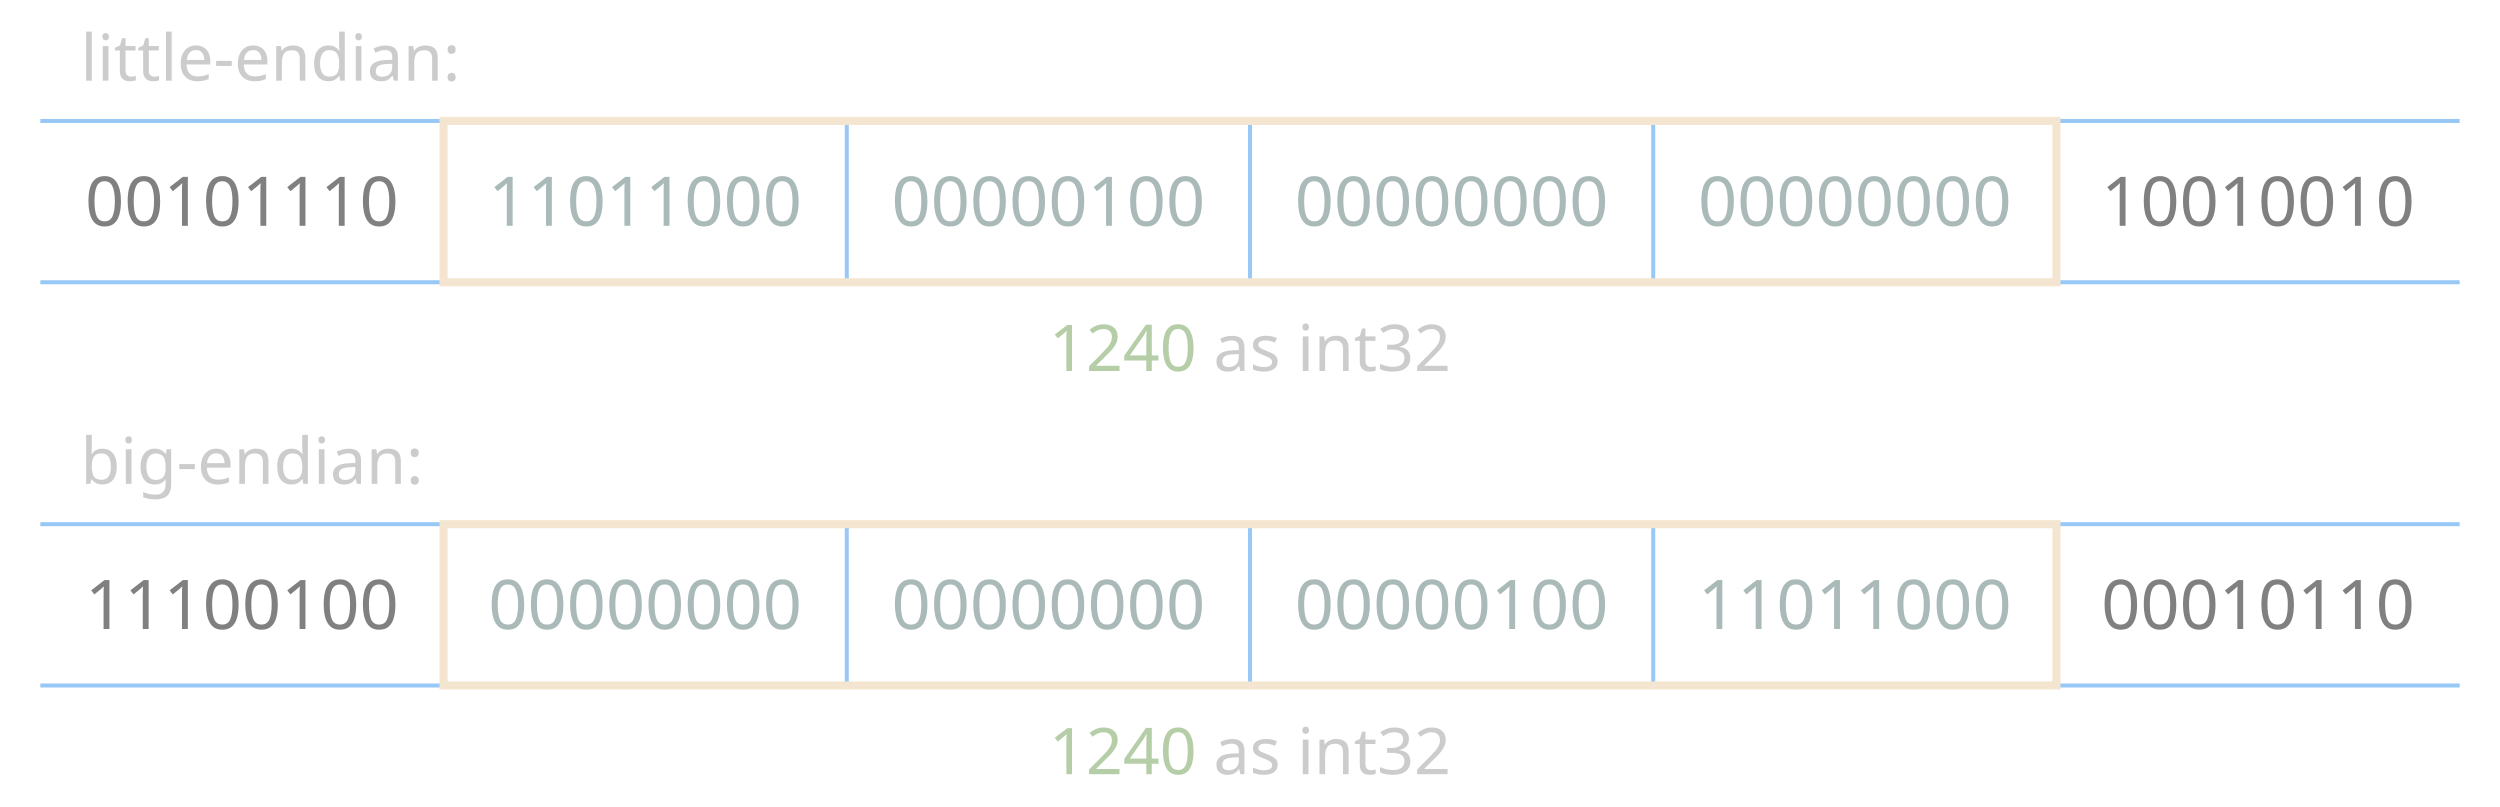
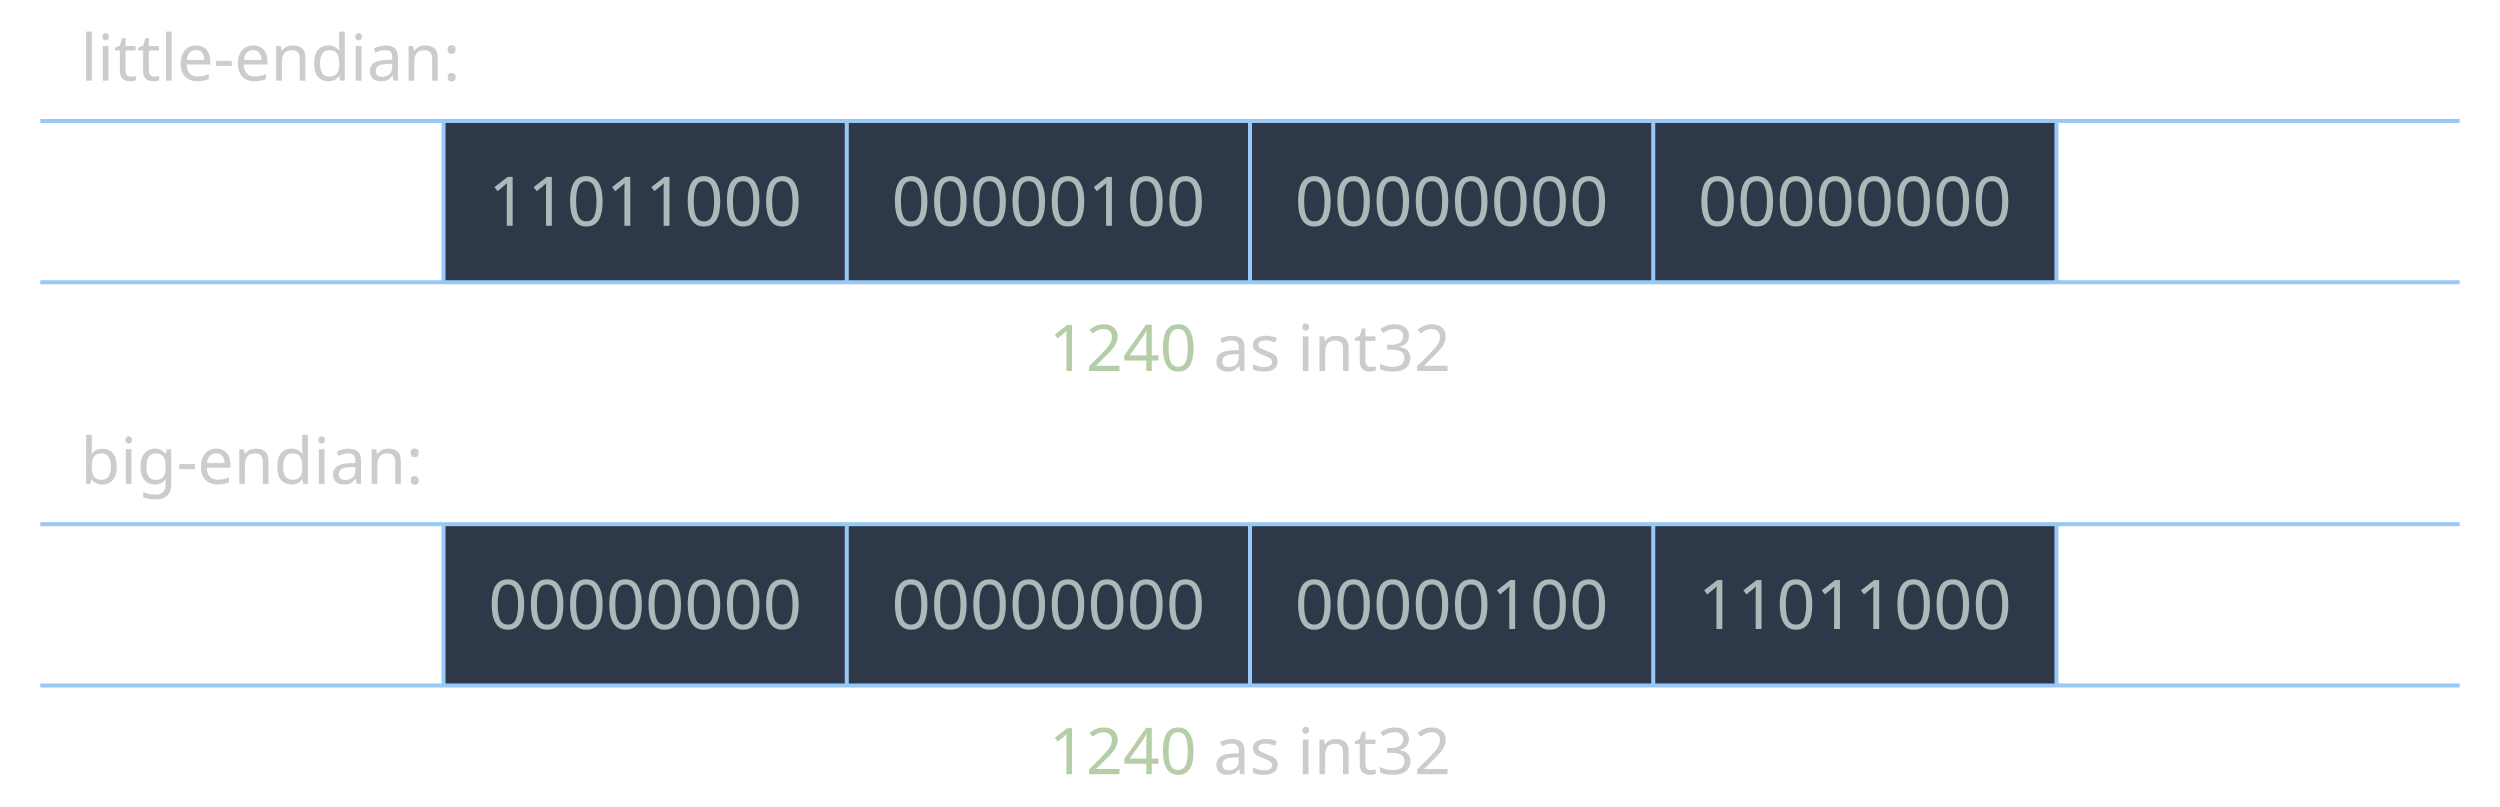
<svg xmlns="http://www.w3.org/2000/svg" version="1.1" viewBox="0 0 620 200" font-family="JetBrains Mono">
-   <g fill="none" stroke="#98c8f5">
-     <path d="M10,30L610,30M10,70L610,70" />
-     <path d="M210,30L210,70M310,30L310,70M410,30L410,70" />
-     <path d="M10,130L610,130M10,170L610,170" />
-     <path d="M210,130L210,170M310,130L310,170M410,130L410,170" />
-   </g>
-   <g fill="none" stroke="#f3e5cf" stroke-width="2">
+   <g fill="#2e3848" stroke="none">
    <rect x="110" y="30" width="400" height="40" />
    <rect x="110" y="130" width="400" height="40" />
+   </g>
+   <g fill="none" stroke="#98c8f5">
+     <path d="M10,30L610,30 M10,70L610,70" />
+     <path d="M110,30L110,70 M210,30L210,70 M310,30L310,70 M410,30L410,70 M510,30L510,70" />
+     <path d="M10,130L610,130 M10,170L610,170" />
+     <path d="M110,130L110,170 M210,130L210,170 M310,130L310,170 M410,130L410,170 M510,130L510,170" />
  </g>
  <g fill="#ccc" font-size="16">
    <text x="20" y="20">little-endian:</text>
    <text x="20" y="120">big-endian:</text>
  </g>
  <g fill="#ccc" font-size="16" text-anchor="middle">
    <text x="310" y="92">
      <tspan fill="#b5cea8">1240</tspan> as int32</text>
    <text x="310" y="192">
      <tspan fill="#b5cea8">1240</tspan> as int32</text>
  </g>
  <g fill="#a9bab8" font-size="17" text-anchor="middle">
    <text x="160" y="56">11011000</text>
    <text x="260" y="56">00000100</text>
    <text x="360" y="56">00000000</text>
    <text x="460" y="56">00000000</text>
    <text x="160" y="156">00000000</text>
    <text x="260" y="156">00000000</text>
    <text x="360" y="156">00000100</text>
    <text x="460" y="156">11011000</text>
  </g>
-   <g fill="#808080" font-size="17" text-anchor="middle">
-     <text x="60" y="56">00101110</text>
-     <text x="560" y="56">10010010</text>
-     <text x="60" y="156">11100100</text>
-     <text x="560" y="156">00010110</text>
-   </g>
</svg>
